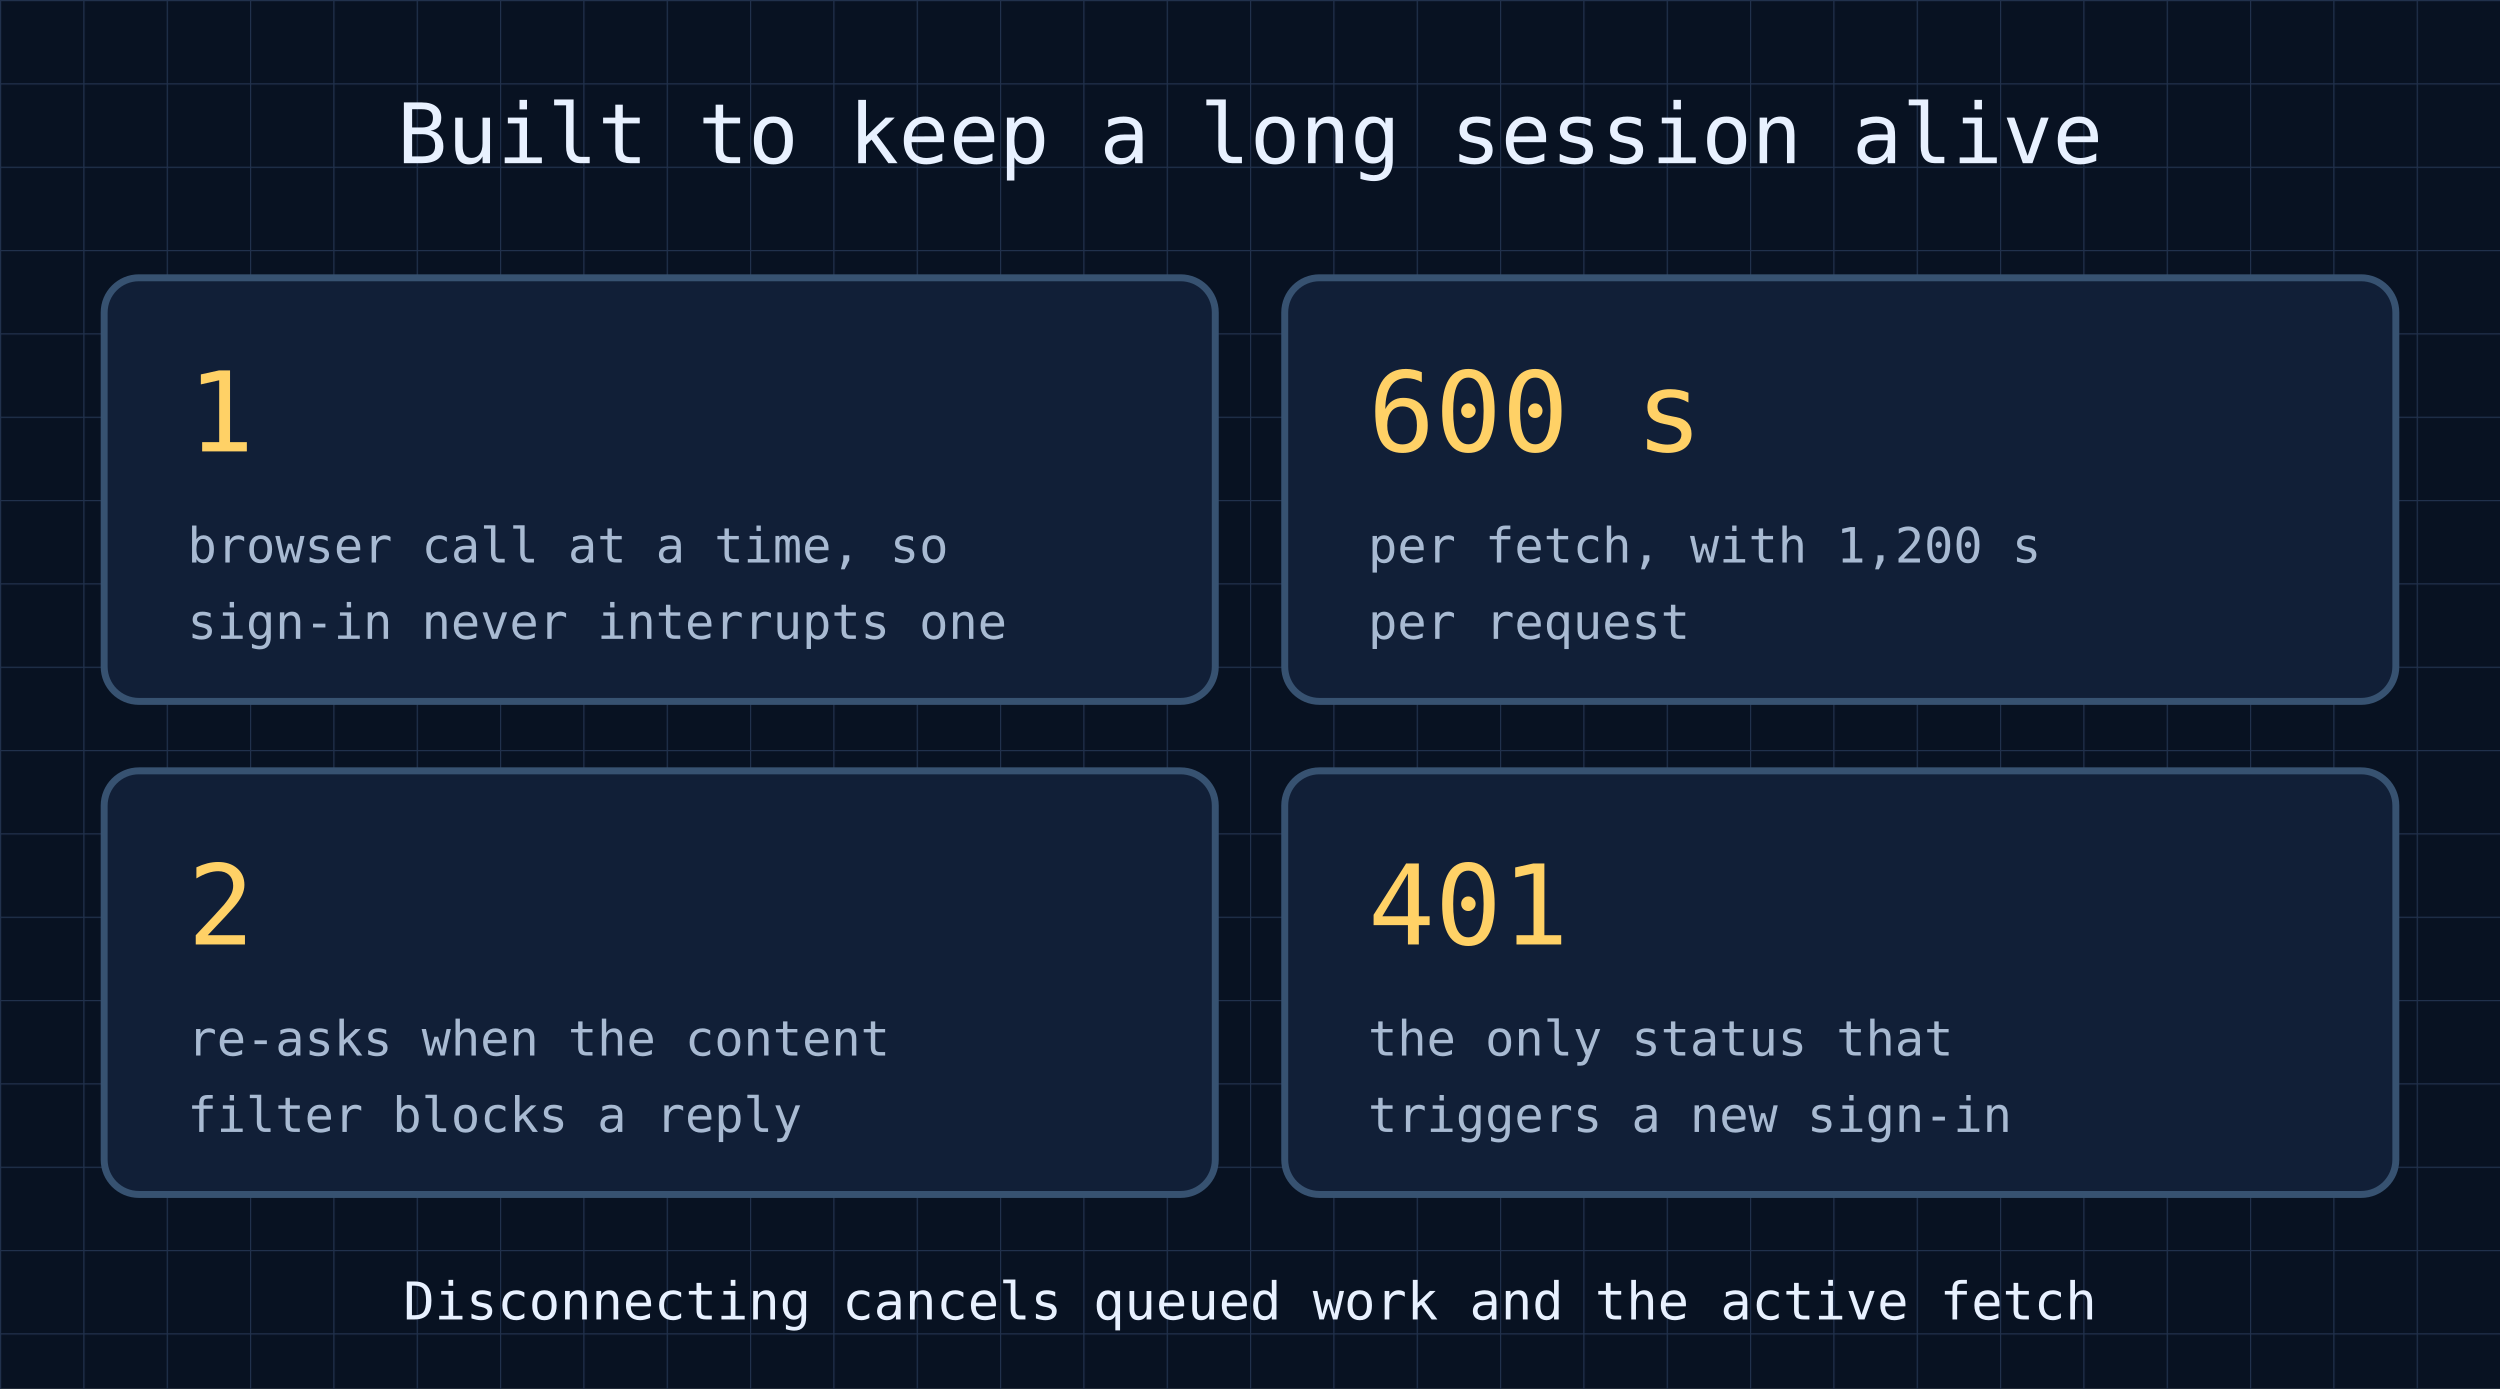
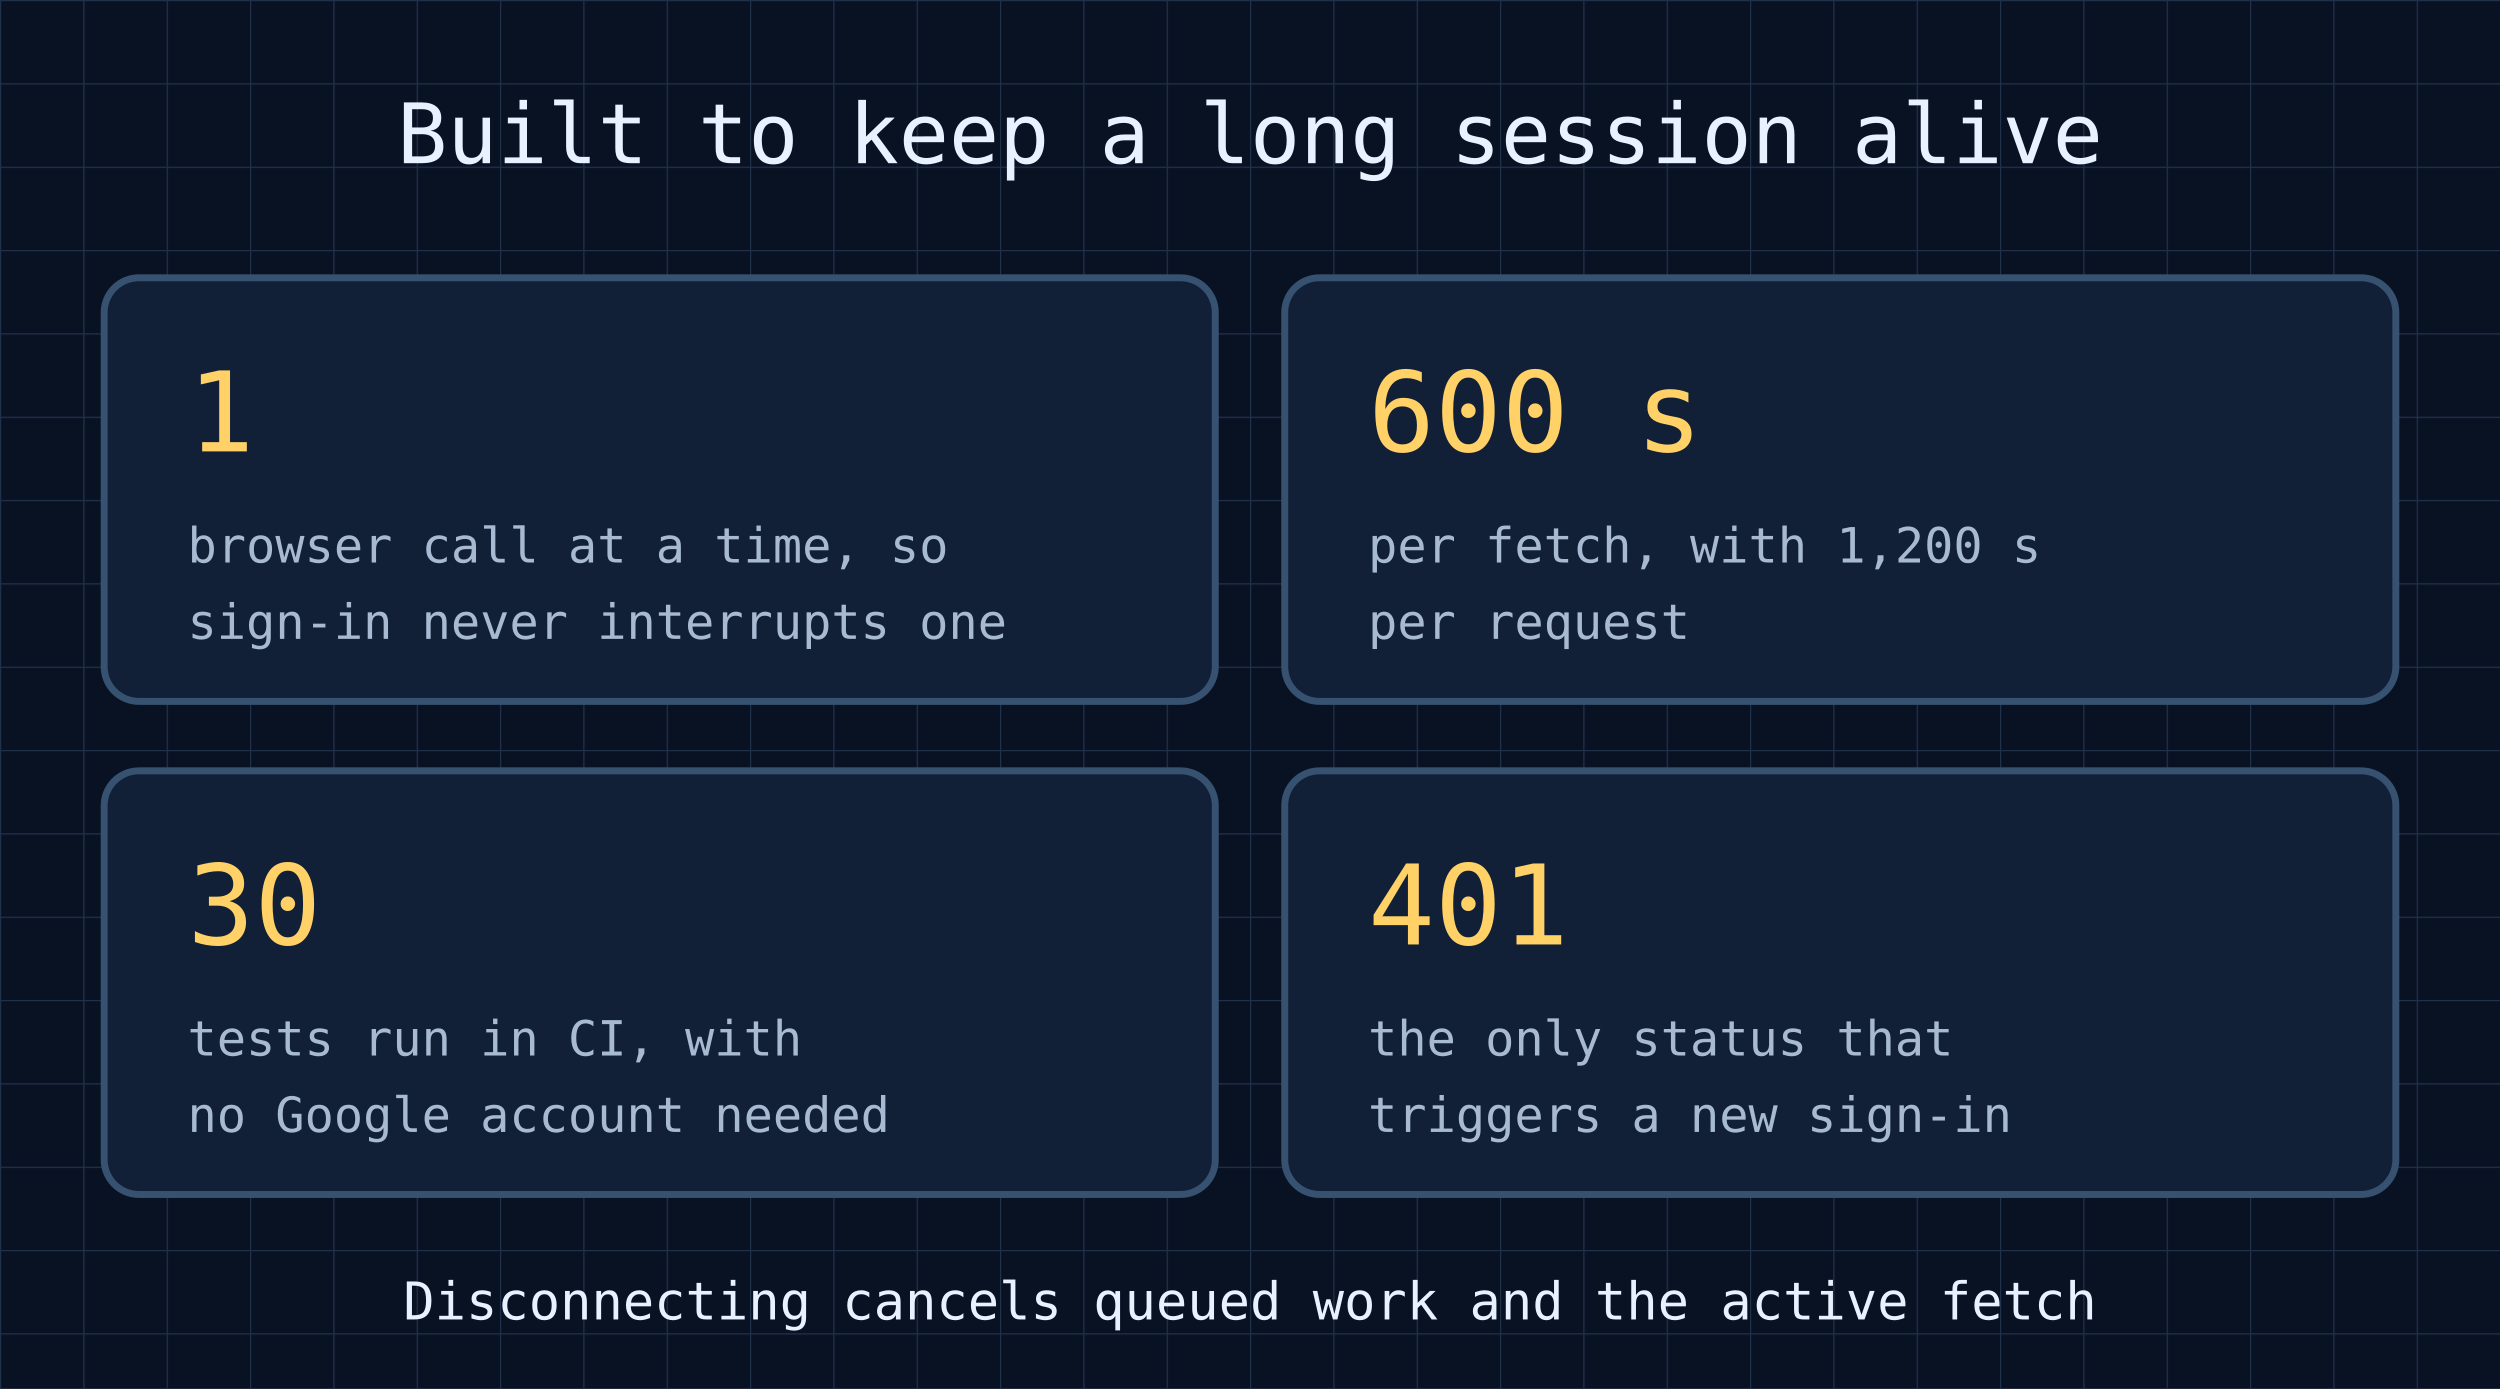
<svg xmlns="http://www.w3.org/2000/svg" viewBox="0 0 720 400" width="720" height="400">
  <defs>
    <pattern id="grid" width="24" height="24" patternUnits="userSpaceOnUse">
      <path d="M24 0H0V24" fill="none" stroke="#21314c" stroke-width=".7" />
    </pattern>
    <marker id="arrow" viewBox="0 0 10 10" refX="10" refY="5" markerWidth="6" markerHeight="6" orient="auto-start-reverse">
      <path d="m0 0 10 5-10 5" fill="#4de3ff" />
    </marker>
  </defs>
  <rect width="720" height="400" fill="#081222" />
  <rect width="720" height="400" fill="url(#grid)" />
  <g font-family="ui-monospace,monospace" text-anchor="middle">
    <text x="360.0" y="47" font-size="24" fill="#e8f1ff">Built to keep a long session alive</text>
    <rect x="30" y="80" width="320" height="122" rx="10" fill="#111f37" stroke="#375271" stroke-width="2" />
    <text x="54" y="130" font-size="32" fill="#ffd166" text-anchor="start">1</text>
    <text x="54" y="162" font-size="14" fill="#a8bad2" text-anchor="start">browser call at a time, so</text>
    <text x="54" y="184" font-size="14" fill="#a8bad2" text-anchor="start">sign-in never interrupts one</text>
    <rect x="370" y="80" width="320" height="122" rx="10" fill="#111f37" stroke="#375271" stroke-width="2" />
    <text x="394" y="130" font-size="32" fill="#ffd166" text-anchor="start">600 s</text>
    <text x="394" y="162" font-size="14" fill="#a8bad2" text-anchor="start">per fetch, with 1,200 s</text>
    <text x="394" y="184" font-size="14" fill="#a8bad2" text-anchor="start">per request</text>
    <rect x="30" y="222" width="320" height="122" rx="10" fill="#111f37" stroke="#375271" stroke-width="2" />
-     <text x="54" y="272" font-size="32" fill="#ffd166" text-anchor="start">2</text>
-     <text x="54" y="304" font-size="14" fill="#a8bad2" text-anchor="start">re-asks when the content</text>
-     <text x="54" y="326" font-size="14" fill="#a8bad2" text-anchor="start">filter blocks a reply</text>
+     <text x="54" y="272" font-size="32" fill="#ffd166" text-anchor="start">30</text>
+     <text x="54" y="304" font-size="14" fill="#a8bad2" text-anchor="start">tests run in CI, with</text>
+     <text x="54" y="326" font-size="14" fill="#a8bad2" text-anchor="start">no Google account needed</text>
    <rect x="370" y="222" width="320" height="122" rx="10" fill="#111f37" stroke="#375271" stroke-width="2" />
    <text x="394" y="272" font-size="32" fill="#ffd166" text-anchor="start">401</text>
    <text x="394" y="304" font-size="14" fill="#a8bad2" text-anchor="start">the only status that</text>
    <text x="394" y="326" font-size="14" fill="#a8bad2" text-anchor="start">triggers a new sign-in</text>
    <text x="360" y="380" font-size="15" fill="#e8f1ff">Disconnecting cancels queued work and the active fetch</text>
  </g>
</svg>
